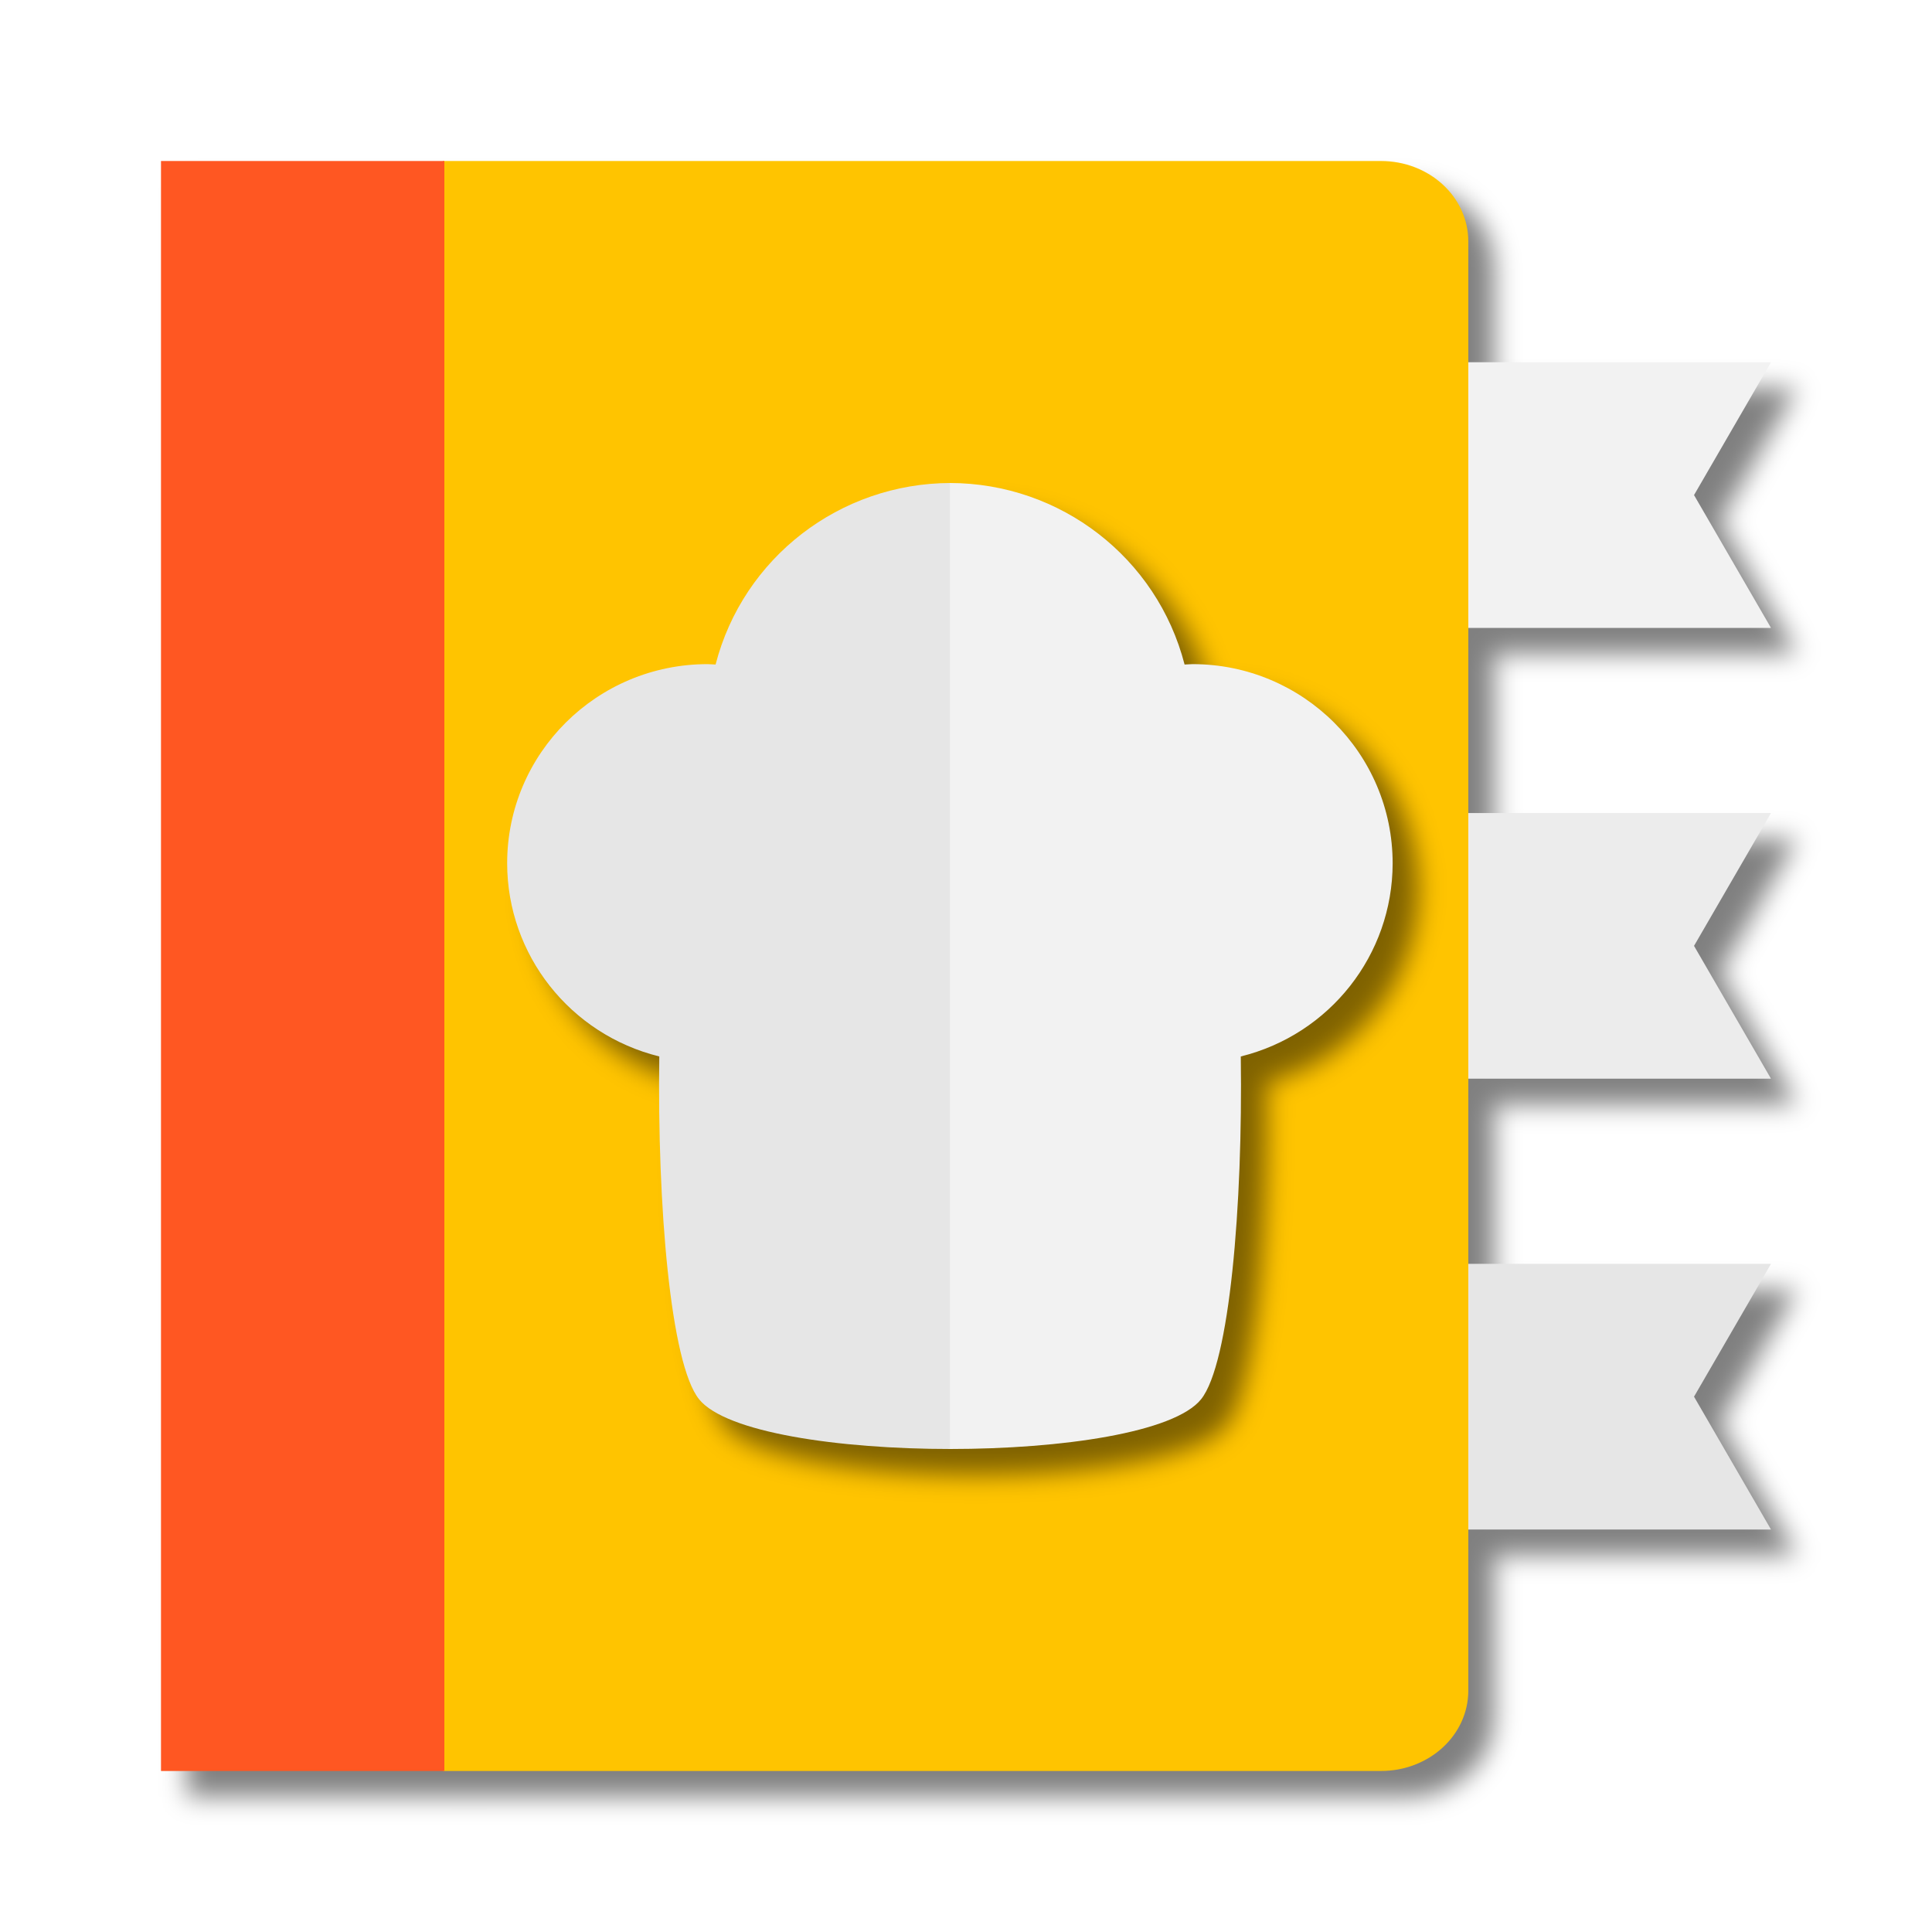
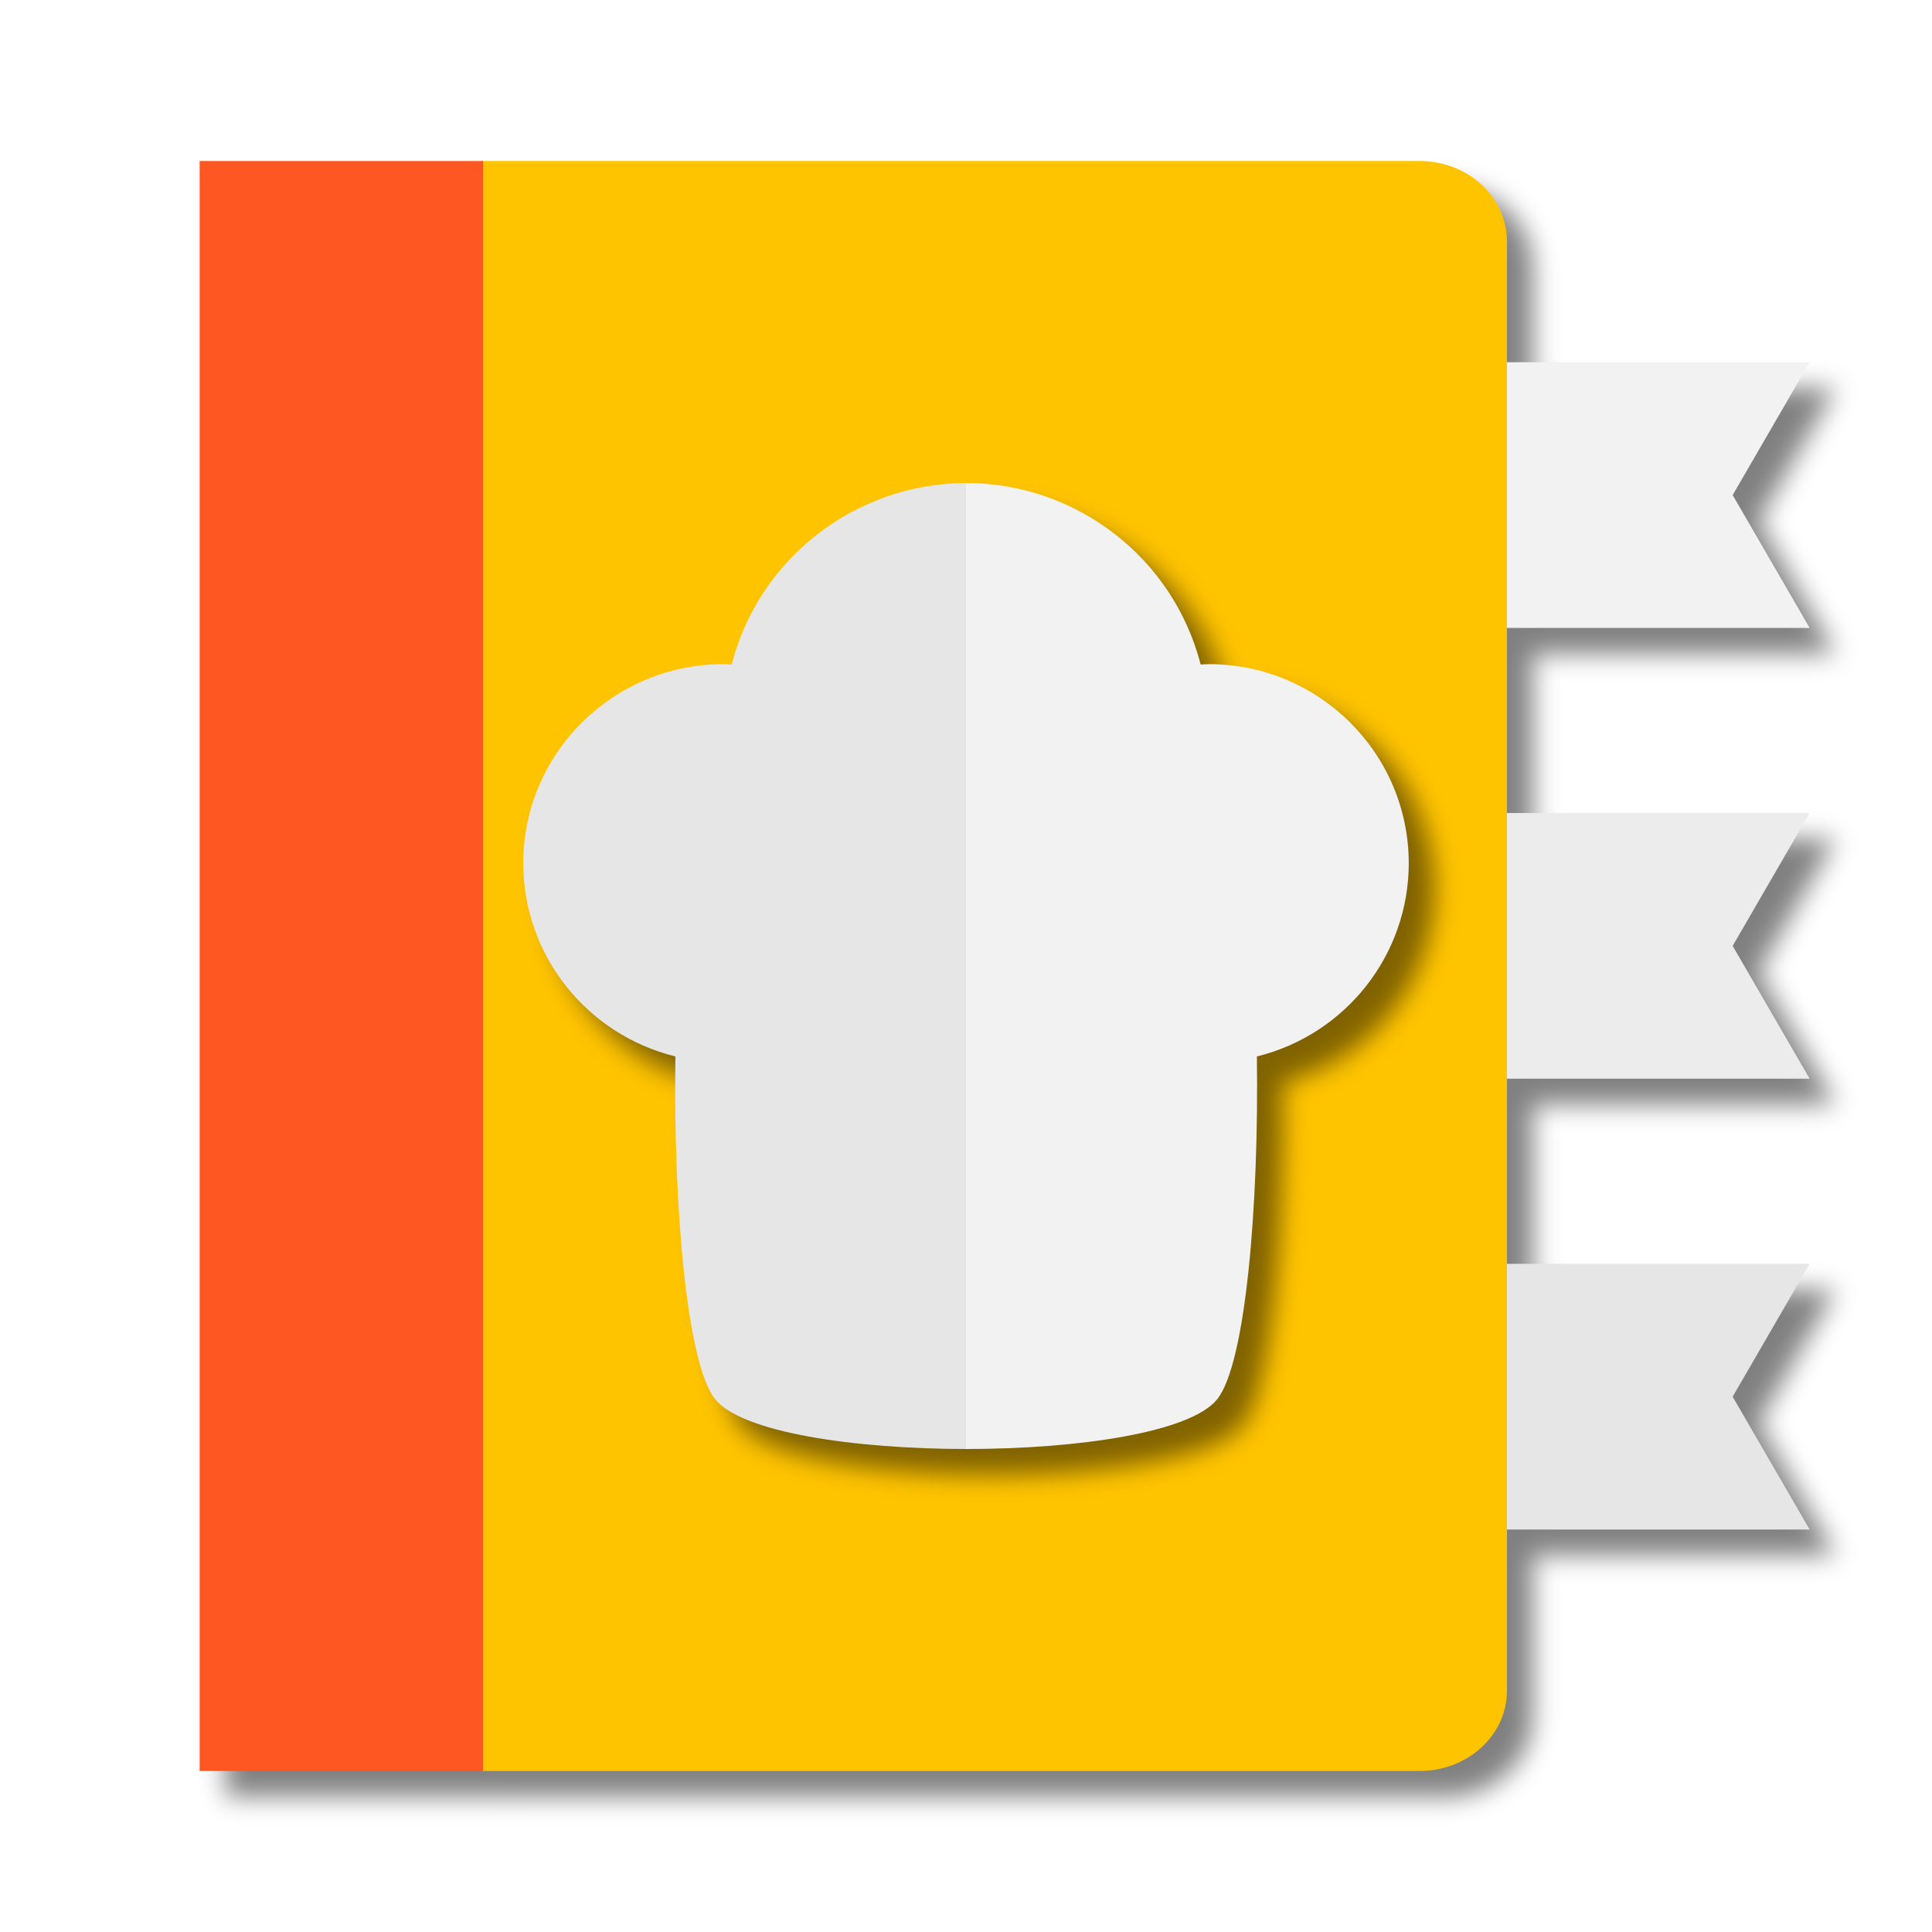
<svg xmlns="http://www.w3.org/2000/svg" height="1200" id="svg2" version="1.1" viewBox="0 0 1200 1200" width="1200">
  <defs id="defs4">
    <filter style="color-interpolation-filters:sRGB;" id="filter6559">
      <feFlood flood-color="rgb(0,0,0)" flood-opacity="0.498" id="feFlood6561" result="flood" />
      <feComposite id="feComposite6563" in="flood" in2="SourceGraphic" operator="in" result="composite1" />
      <feGaussianBlur id="feGaussianBlur6565" in="composite1" result="blur" stdDeviation="8" />
      <feOffset dx="4" dy="8" id="feOffset6567" result="offset" />
      <feComposite id="feComposite6569" in="SourceGraphic" in2="offset" operator="over" result="composite2" />
    </filter>
    <filter style="color-interpolation-filters:sRGB;" id="filter7112">
      <feFlood flood-color="rgb(0,0,0)" flood-opacity="0.498" id="feFlood7114" result="flood" />
      <feComposite id="feComposite7116" in="flood" in2="SourceGraphic" operator="in" result="composite1" />
      <feGaussianBlur id="feGaussianBlur7118" in="composite1" result="blur" stdDeviation="8" />
      <feOffset dx="8" dy="8" id="feOffset7120" result="offset" />
      <feComposite id="feComposite7122" in="SourceGraphic" in2="offset" operator="over" result="composite2" />
    </filter>
    <filter style="color-interpolation-filters:sRGB;" id="filter7345">
      <feFlood flood-color="rgb(0,0,0)" flood-opacity="0.498" id="feFlood7347" result="flood" />
      <feComposite id="feComposite7349" in="flood" in2="SourceGraphic" operator="in" result="composite1" />
      <feGaussianBlur id="feGaussianBlur7351" in="composite1" result="blur" stdDeviation="8" />
      <feOffset dx="16" dy="16" id="feOffset7353" result="offset" />
      <feComposite id="feComposite7355" in="offset" in2="offset" operator="atop" result="composite2" />
    </filter>
    <filter style="color-interpolation-filters:sRGB" id="filter7345-9">
      <feFlood flood-color="rgb(0,0,0)" flood-opacity="0.498" id="feFlood7347-3" result="flood" />
      <feComposite id="feComposite7349-6" in="flood" in2="SourceGraphic" operator="in" result="composite1" />
      <feGaussianBlur id="feGaussianBlur7351-0" in="composite1" result="blur" stdDeviation="8" />
      <feOffset dx="16" dy="16" id="feOffset7353-6" result="offset" />
      <feComposite id="feComposite7355-2" in="offset" in2="offset" operator="atop" result="composite2" />
    </filter>
    <filter style="color-interpolation-filters:sRGB;" id="filter7468">
      <feFlood flood-color="rgb(0,0,0)" flood-opacity="0.498" id="feFlood7470" result="flood" />
      <feComposite id="feComposite7472" in="flood" in2="SourceGraphic" operator="in" result="composite1" />
      <feGaussianBlur id="feGaussianBlur7474" in="composite1" result="blur" stdDeviation="8" />
      <feOffset dx="16" dy="16" id="feOffset7476" result="offset" />
      <feComposite id="feComposite7478" in="SourceGraphic" in2="offset" operator="over" result="composite2" />
    </filter>
    <filter style="color-interpolation-filters:sRGB;" id="filter7681">
      <feFlood flood-color="rgb(0,0,0)" flood-opacity="0.498" id="feFlood7683" result="flood" />
      <feComposite id="feComposite7685" in="flood" in2="SourceGraphic" operator="in" result="composite1" />
      <feGaussianBlur id="feGaussianBlur7687" in="composite1" result="blur" stdDeviation="4" />
      <feOffset dx="8" dy="8" id="feOffset7689" result="offset" />
      <feComposite id="feComposite7691" in="SourceGraphic" in2="offset" operator="over" result="composite2" />
    </filter>
    <filter style="color-interpolation-filters:sRGB;" id="filter3438">
      <feFlood flood-color="rgb(0,0,0)" flood-opacity="0.498" id="feFlood3440" result="flood" />
      <feComposite id="feComposite3442" in="flood" in2="SourceGraphic" operator="in" result="composite1" />
      <feGaussianBlur id="feGaussianBlur3444" in="composite1" result="blur" stdDeviation="8" />
      <feOffset dx="16" dy="16" id="feOffset3446" result="offset" />
      <feComposite id="feComposite3448" in="SourceGraphic" in2="offset" operator="over" result="composite2" />
    </filter>
    <filter style="color-interpolation-filters:sRGB;" id="filter3514">
      <feFlood flood-color="rgb(0,0,0)" flood-opacity="0.498" id="feFlood3516" result="flood" />
      <feComposite id="feComposite3518" in="flood" in2="SourceGraphic" operator="in" result="composite1" />
      <feGaussianBlur id="feGaussianBlur3520" in="composite1" result="blur" stdDeviation="4" />
      <feOffset dx="8" dy="8" id="feOffset3522" result="offset" />
      <feComposite id="feComposite3524" in="SourceGraphic" in2="offset" operator="over" result="composite2" />
    </filter>
    <filter style="color-interpolation-filters:sRGB" id="filter7681-3">
      <feFlood flood-color="rgb(0,0,0)" flood-opacity="0.498" id="feFlood7683-6" result="flood" />
      <feComposite id="feComposite7685-7" in="flood" in2="SourceGraphic" operator="in" result="composite1" />
      <feGaussianBlur id="feGaussianBlur7687-5" in="composite1" result="blur" stdDeviation="4" />
      <feOffset dx="8" dy="8" id="feOffset7689-3" result="offset" />
      <feComposite id="feComposite7691-5" in="SourceGraphic" in2="offset" operator="over" result="composite2" />
    </filter>
    <filter style="color-interpolation-filters:sRGB;" id="filter4017">
      <feFlood flood-color="rgb(0,0,0)" flood-opacity="0.498" id="feFlood4019" result="flood" />
      <feComposite id="feComposite4021" in="flood" in2="SourceGraphic" operator="in" result="composite1" />
      <feGaussianBlur id="feGaussianBlur4023" in="composite1" result="blur" stdDeviation="8" />
      <feOffset dx="16" dy="16" id="feOffset4025" result="offset" />
      <feComposite id="feComposite4027" in="SourceGraphic" in2="offset" operator="over" result="composite2" />
    </filter>
    <filter style="color-interpolation-filters:sRGB;" id="filter4036">
      <feFlood flood-color="rgb(0,0,0)" flood-opacity="0.498" id="feFlood4038" result="flood" />
      <feComposite id="feComposite4040" in="flood" in2="SourceGraphic" operator="in" result="composite1" />
      <feGaussianBlur id="feGaussianBlur4042" in="composite1" result="blur" stdDeviation="8" />
      <feOffset dx="16" dy="16" id="feOffset4044" result="offset" />
      <feComposite id="feComposite4046" in="SourceGraphic" in2="offset" operator="over" result="composite2" />
    </filter>
    <filter style="color-interpolation-filters:sRGB;" id="filter4060">
      <feFlood flood-color="rgb(0,0,0)" flood-opacity="0.498" id="feFlood4062" result="flood" />
      <feComposite id="feComposite4064" in="flood" in2="SourceGraphic" operator="in" result="composite1" />
      <feGaussianBlur id="feGaussianBlur4066" in="composite1" result="blur" stdDeviation="8" />
      <feOffset dx="16" dy="16" id="feOffset4068" result="offset" />
      <feComposite id="feComposite4070" in="SourceGraphic" in2="offset" operator="over" result="composite2" />
    </filter>
    <filter style="color-interpolation-filters:sRGB;" id="filter4258">
      <feFlood flood-color="rgb(0,0,0)" flood-opacity="0.498" id="feFlood4260" result="flood" />
      <feComposite id="feComposite4262" in="flood" in2="SourceGraphic" operator="in" result="composite1" />
      <feGaussianBlur id="feGaussianBlur4264" in="composite1" result="blur" stdDeviation="8" />
      <feOffset dx="16" dy="16" id="feOffset4266" result="offset" />
      <feComposite id="feComposite4268" in="SourceGraphic" in2="offset" operator="over" result="composite2" />
    </filter>
    <filter style="color-interpolation-filters:sRGB;" id="filter3432">
      <feFlood flood-color="rgb(0,0,0)" flood-opacity="0.498" id="feFlood3434" result="flood" />
      <feComposite id="feComposite3436" in="flood" in2="SourceGraphic" operator="in" result="composite1" />
      <feGaussianBlur id="feGaussianBlur3438" in="composite1" result="blur" stdDeviation="8" />
      <feOffset dx="16" dy="16" id="feOffset3440" result="offset" />
      <feComposite id="feComposite3443" in="SourceGraphic" in2="offset" operator="over" result="composite2" />
    </filter>
  </defs>
  <g id="layer1" transform="translate(0,147.6378)">
-     <g style="filter:url(#filter3432)" id="g3425">
+     <g style="filter:url(#filter3432)" id="g3425" transform="translate(24,0)">
      <path style="fill:#f2f2f2;fill-opacity:1" d="m 912,77.362 0,165 188,0 -47.812,-82.5 47.812,-82.5 -188,0 z" id="rect3372" />
      <path style="fill:#ffc400;fill-opacity:1" d="m 857.648,-47.638 c 30.111,0 54.352,22.3 54.352,50 L 912,902.362 c 0,27.7 -24.241,50 -54.352,50 l -582.648,0 0,-1000 z" id="rect3368" />
      <rect style="fill:#ff5722;fill-opacity:1" height="1000" id="rect3336" width="176" x="100" y="-47.638" />
      <path style="fill:#ececec;fill-opacity:1" d="m 912,357.362 0,165 188,0 -47.812,-82.5 47.812,-82.5 -188,0 z" id="rect3372-18" />
      <path style="fill:#e6e6e6;fill-opacity:1" d="m 912,637.362 0,165 188,0 -47.812,-82.5 47.812,-82.5 -188,0 z" id="rect3372-18-7" />
    </g>
-     <g style="filter:url(#filter4017)" id="g3434" transform="translate(-65,-100.0001)">
+     <g style="filter:url(#filter4017)" id="g3434" transform="translate(-55,-100)">
      <path style="fill:#e6e6e6;fill-opacity:1" d="M 655.5,252.362 A 150.959,150 0 0 0 509.465,365.108 124.541,123.75 0 0 0 504.54,364.862 124.541,123.75 0 0 0 380,488.612 124.541,123.75 0 0 0 474.494,608.55 c -1.287,92.674 6.944,190.85 24.721,212.93 16.577,20.589 86.431,30.883 156.286,30.883 l 0,-600 z" id="path3881" />
      <path style="fill:#f2f2f2;fill-opacity:1" d="m 655,252.362 a 150.685,150 0 0 1 145.77,112.746 124.315,123.75 0 0 1 4.916,-0.246 124.315,123.75 0 0 1 124.314,123.75 124.315,123.75 0 0 1 -94.322,119.938 c 1.285,92.674 -6.931,190.85 -24.676,212.93 C 794.455,842.069 724.728,852.362 655,852.362 l 0,-600 z" id="path3881-5" />
    </g>
  </g>
</svg>
